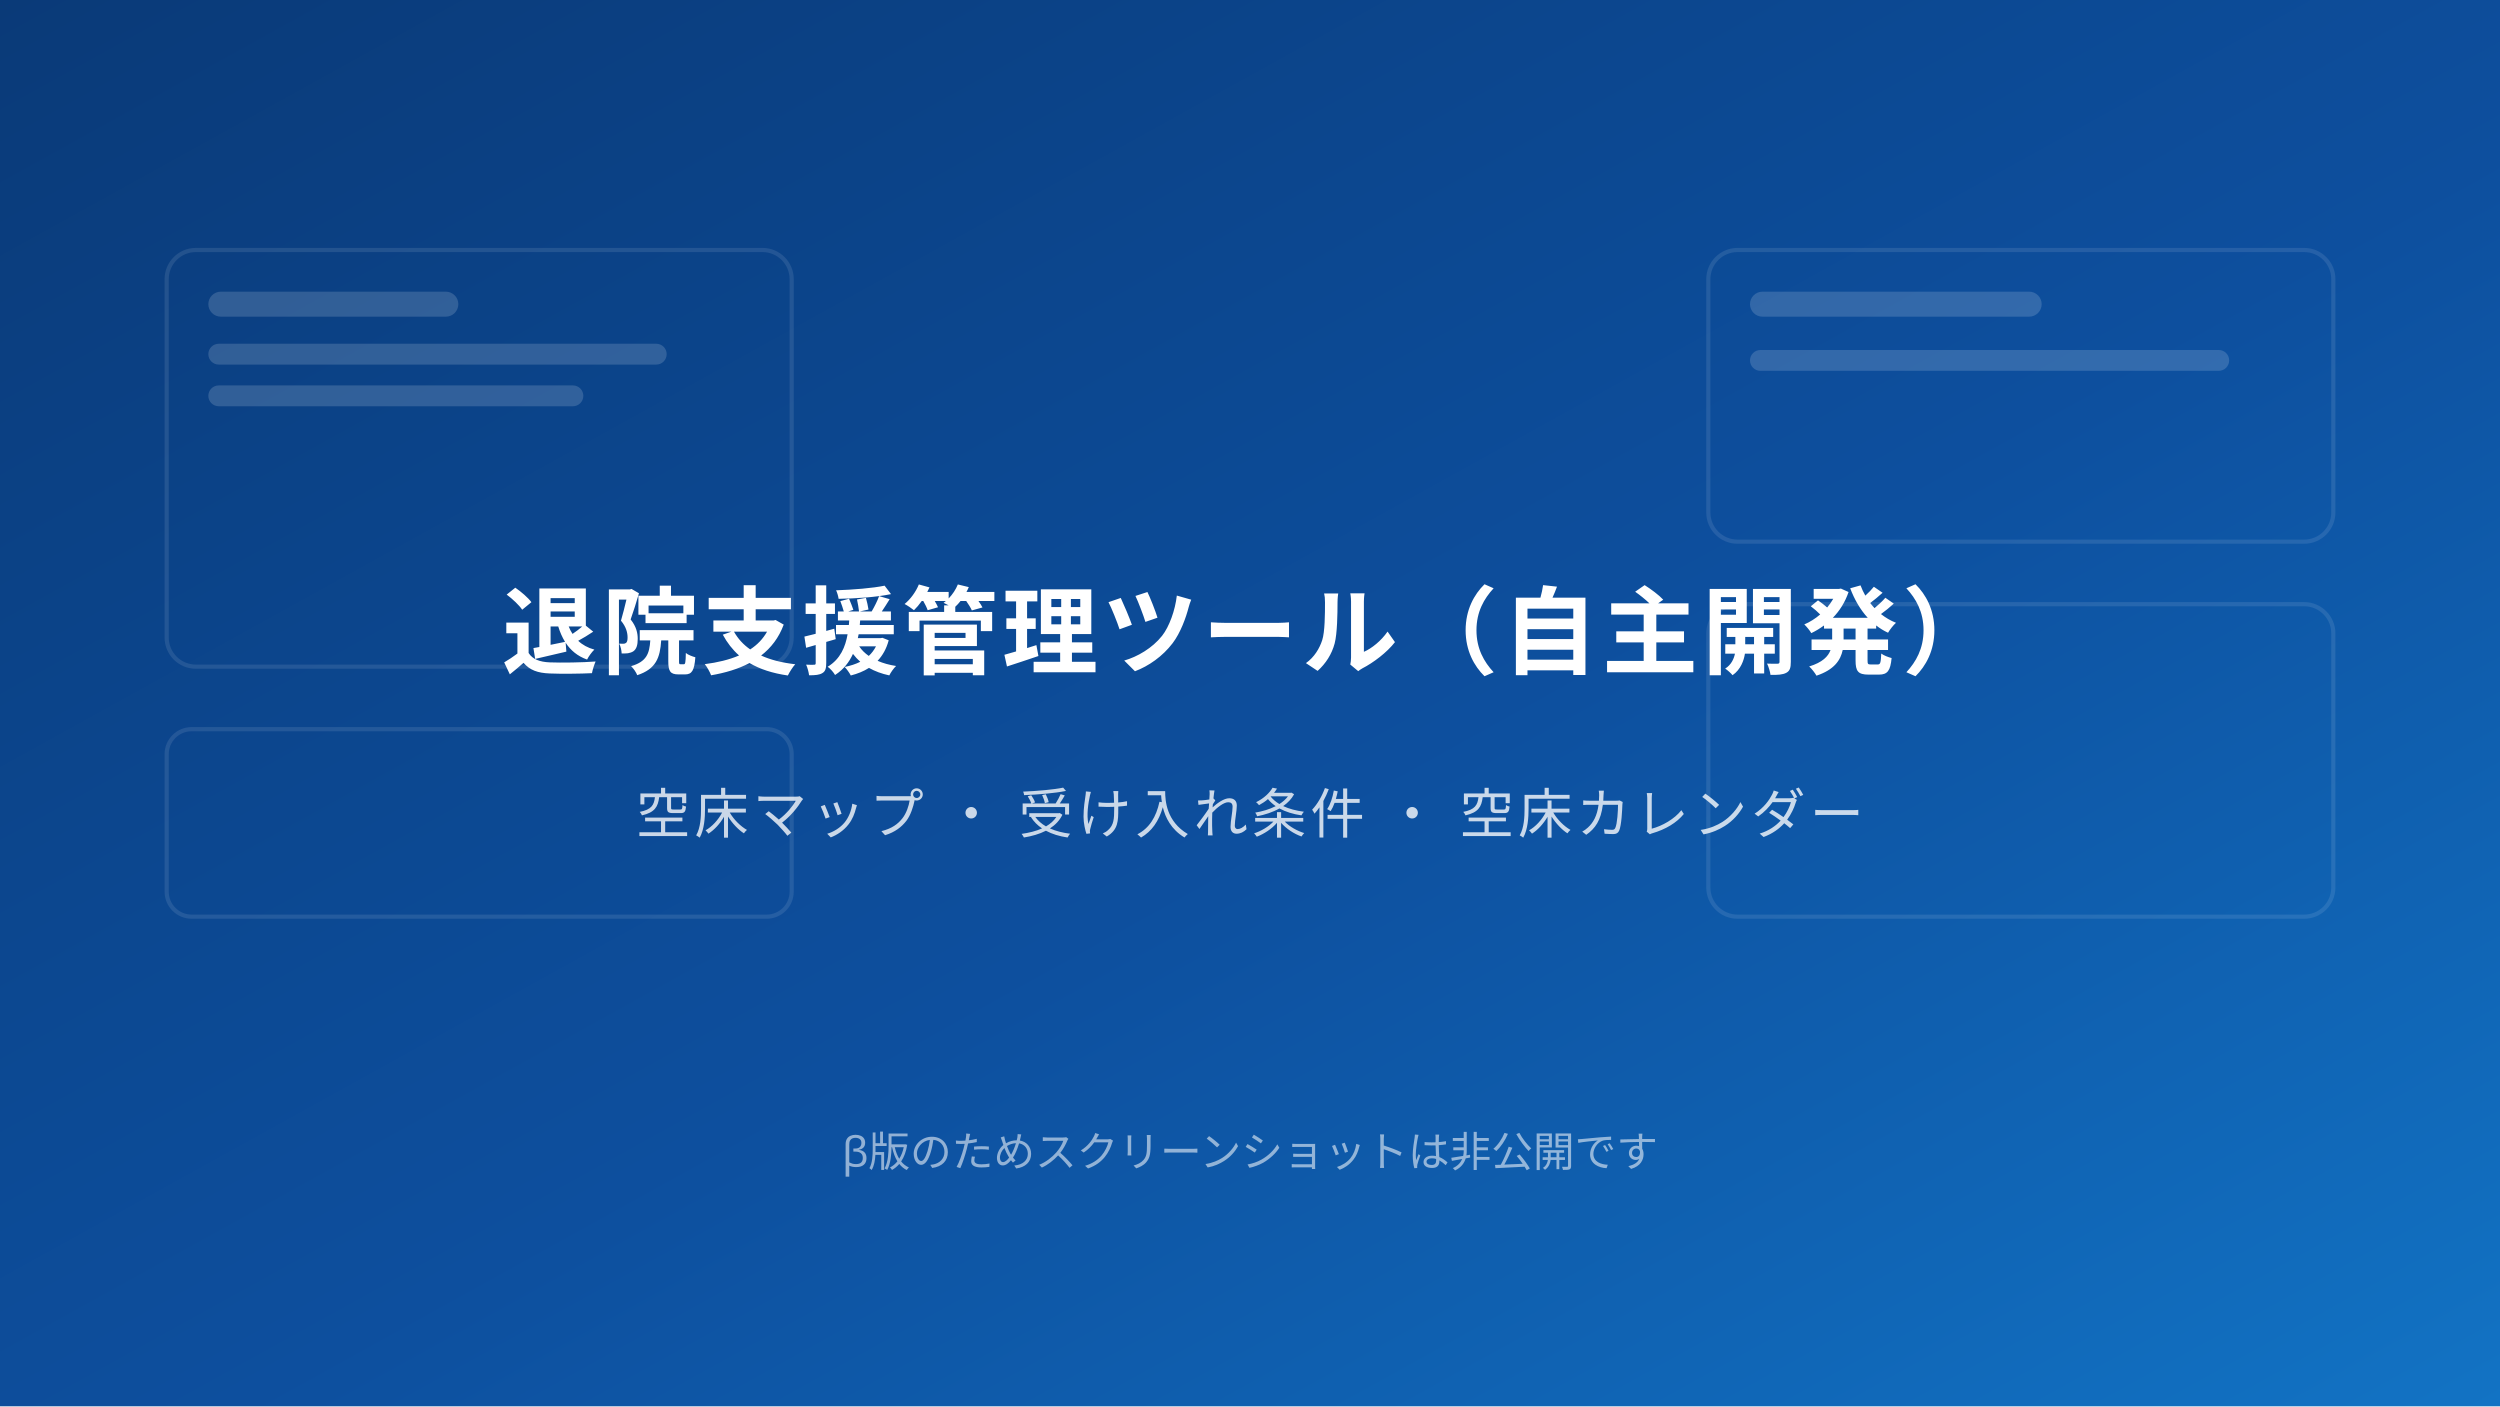
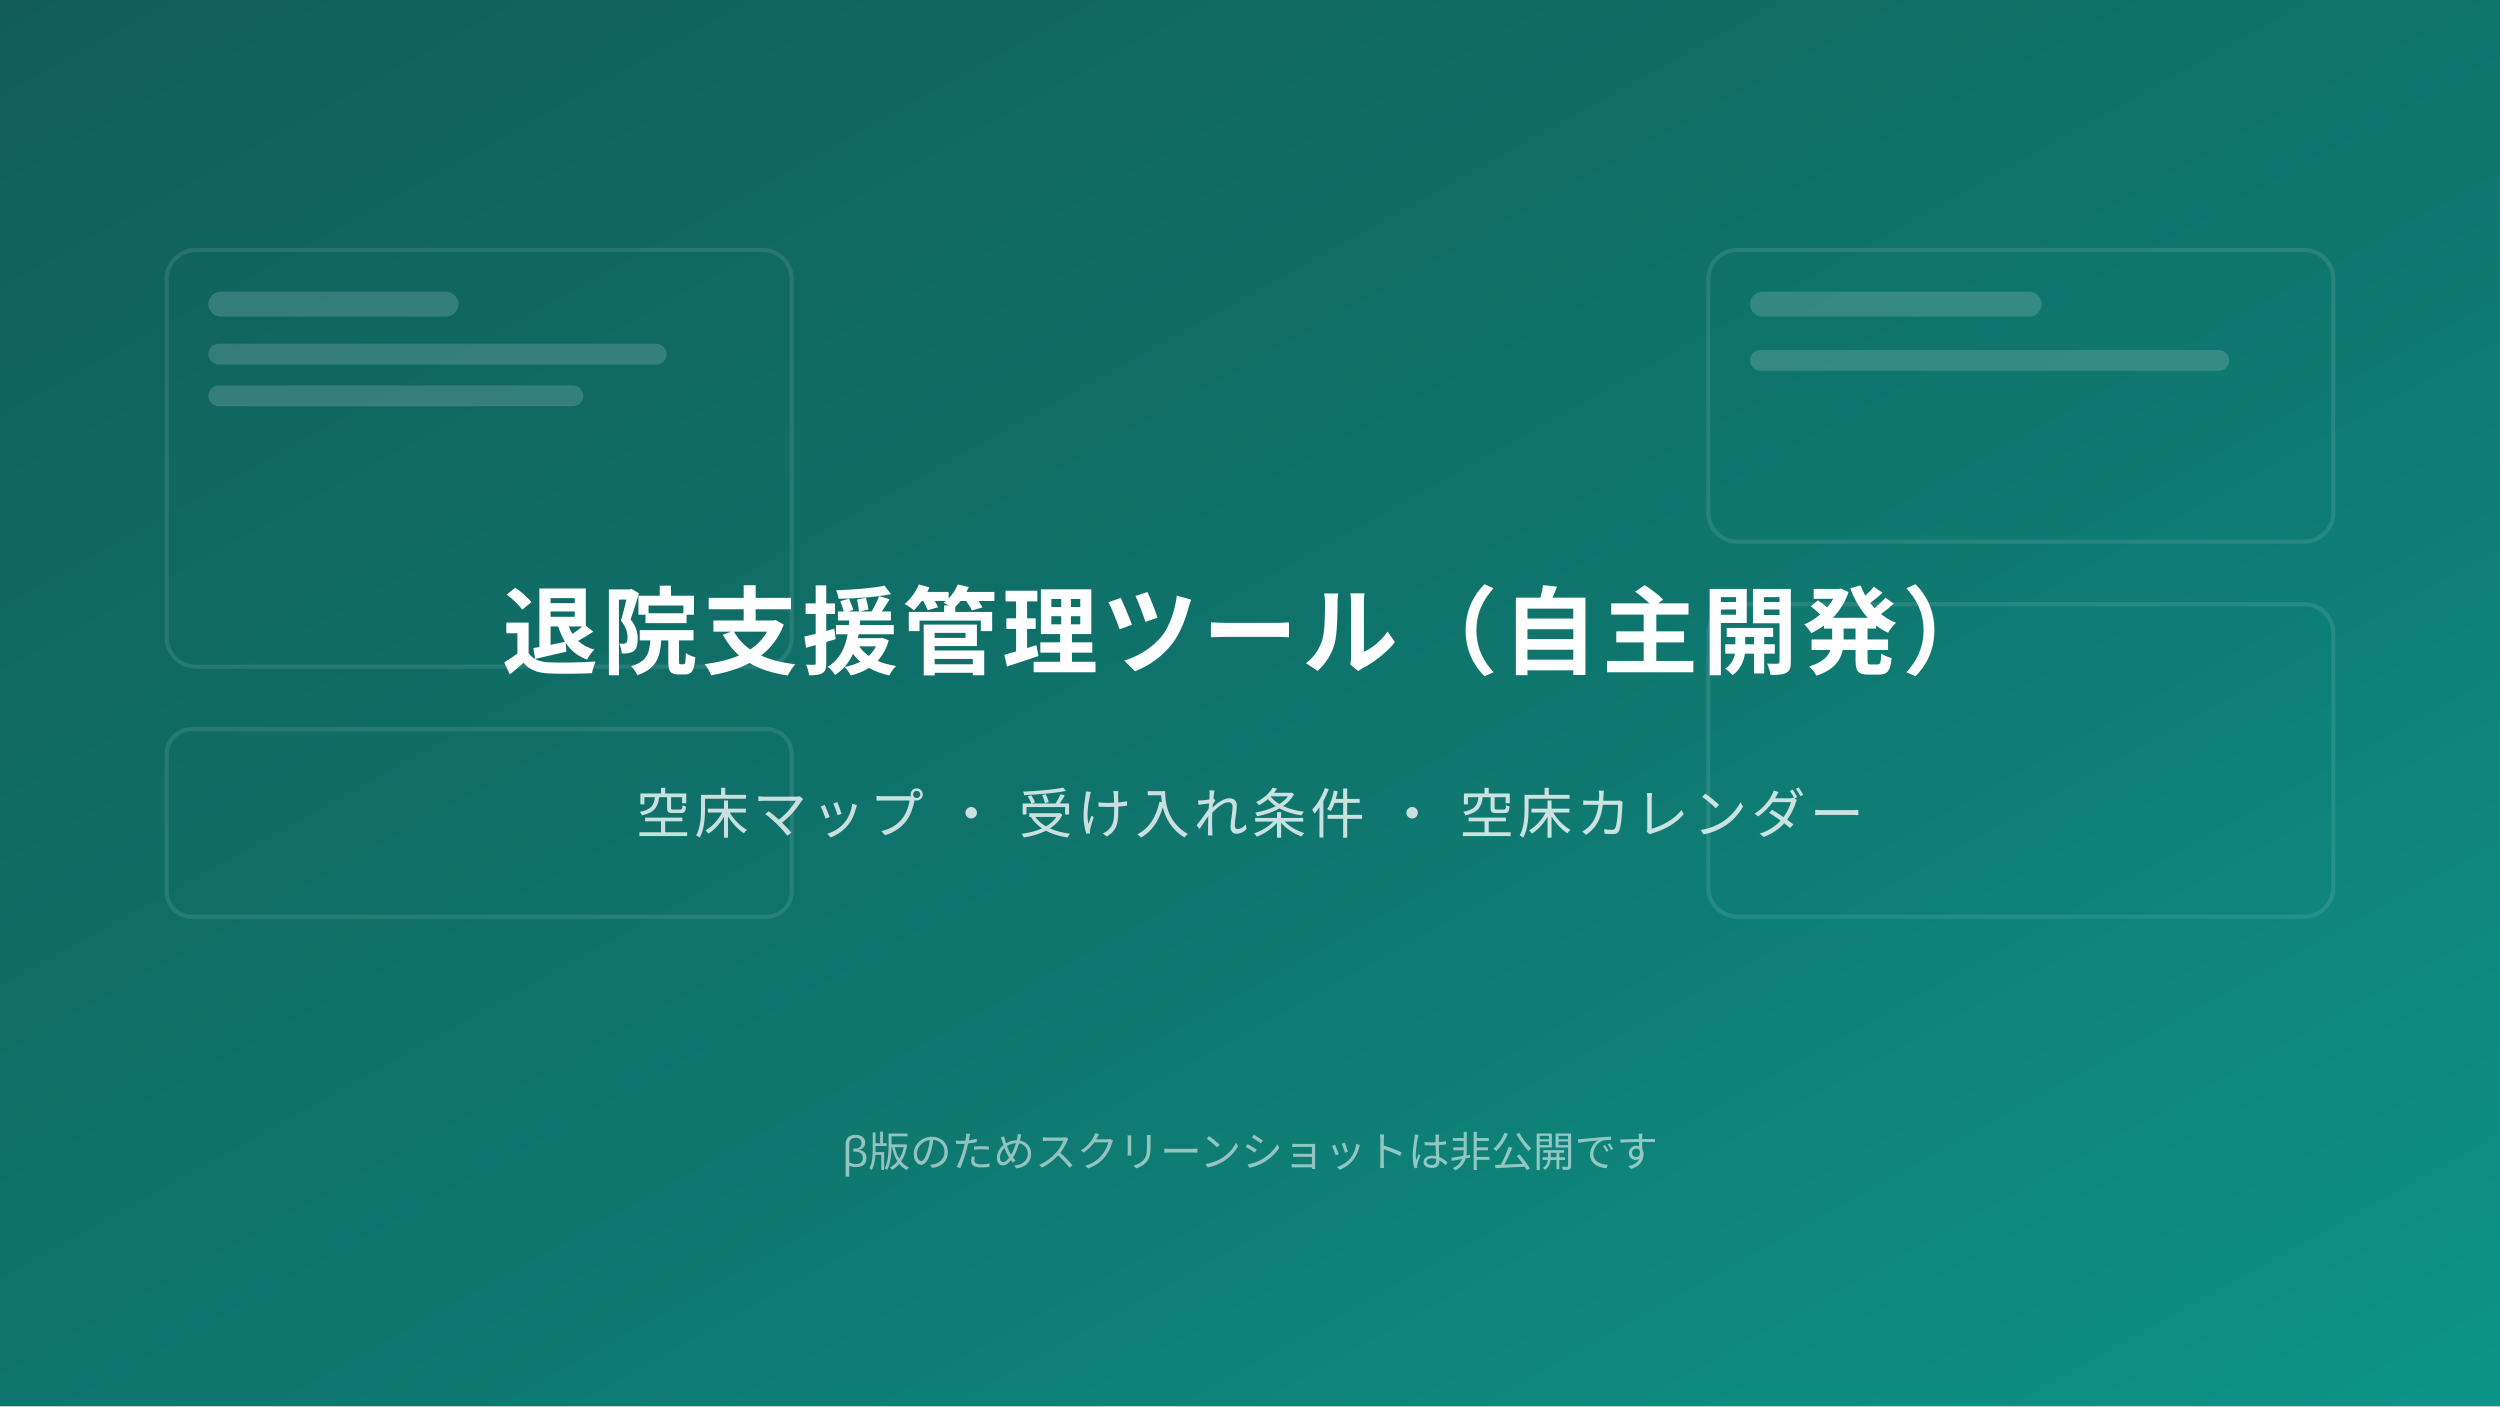
<svg xmlns="http://www.w3.org/2000/svg" width="1200" height="675" viewBox="0 0 1200 675">
  <defs>
    <linearGradient id="bg" x1="0" y1="0" x2="1" y2="1">
-       <stop offset="0" stop-color="#0a3a78" />
-       <stop offset="0.55" stop-color="#0d4f9e" />
-       <stop offset="1" stop-color="#1273c4" />
+       <stop offset="0" stop-color="#115e59" />
+       <stop offset="0.55" stop-color="#0f766e" />
+       <stop offset="1" stop-color="#0d9488" />
    </linearGradient>
  </defs>
  <rect width="1200" height="675" fill="url(#bg)" />
  <g fill="none" stroke="rgba(255,255,255,0.10)" stroke-width="2">
    <rect x="80" y="120" width="300" height="200" rx="14" />
    <rect x="80" y="350" width="300" height="90" rx="12" />
    <rect x="820" y="120" width="300" height="140" rx="14" />
    <rect x="820" y="290" width="300" height="150" rx="14" />
  </g>
  <g fill="rgba(255,255,255,0.16)">
    <rect x="100" y="140" width="120" height="12" rx="6" />
    <rect x="100" y="165" width="220" height="10" rx="5" />
    <rect x="100" y="185" width="180" height="10" rx="5" />
    <rect x="840" y="140" width="140" height="12" rx="6" />
    <rect x="840" y="168" width="230" height="10" rx="5" />
  </g>
  <g text-anchor="middle" font-family="'Hiragino Kaku Gothic ProN', 'Noto Sans JP', sans-serif">
    <text x="600" y="320" fill="#ffffff" font-size="46" font-weight="700" letter-spacing="2">退院支援管理ツール（自主開発）</text>
    <text x="600" y="400" fill="rgba(255,255,255,0.78)" font-size="26" letter-spacing="2">空床マップ ・ 受け入れ条件 ・ 空床カレンダー</text>
    <text x="600" y="560" fill="rgba(255,255,255,0.55)" font-size="20">β版のためスクリーンショットは非公開です</text>
  </g>
</svg>
